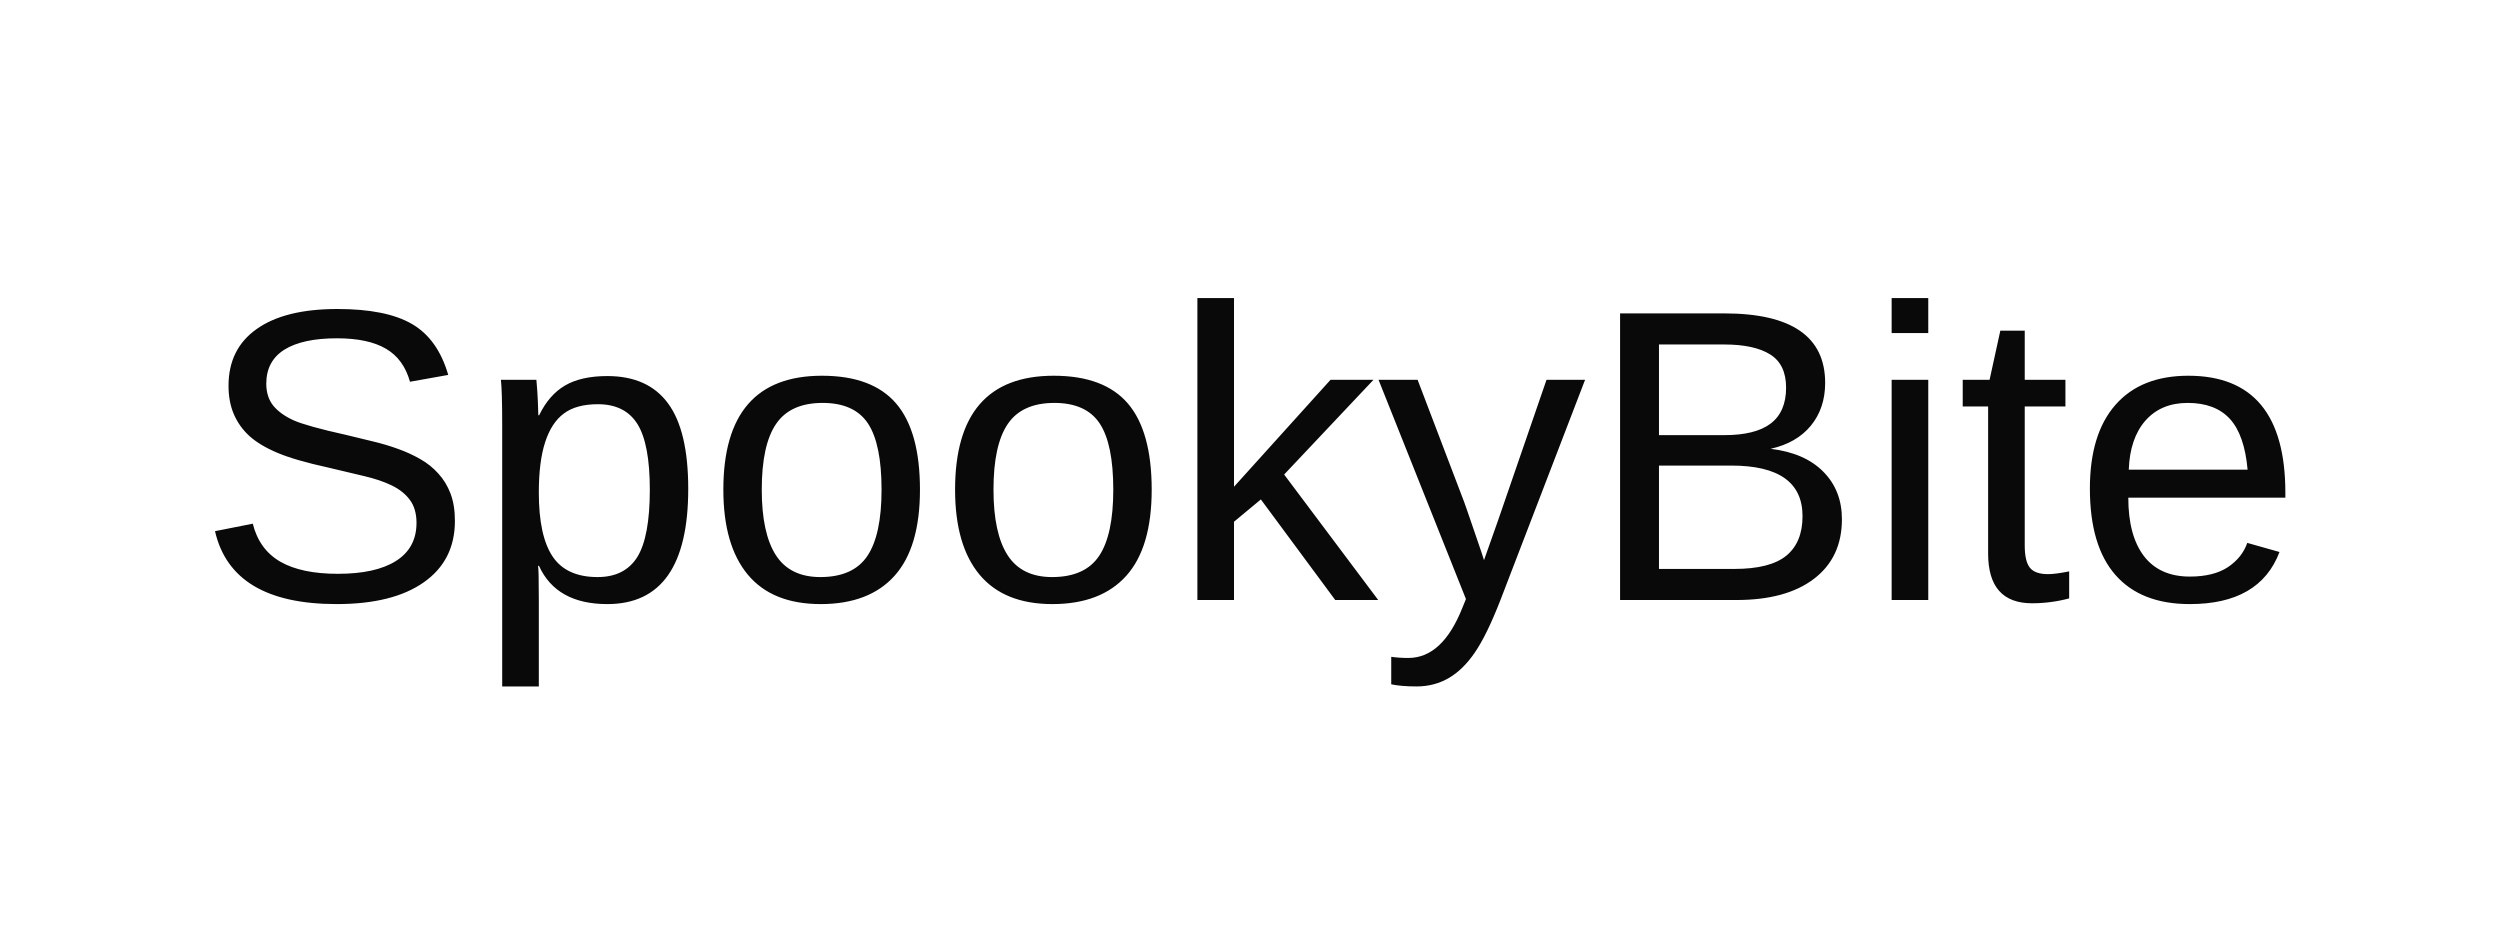
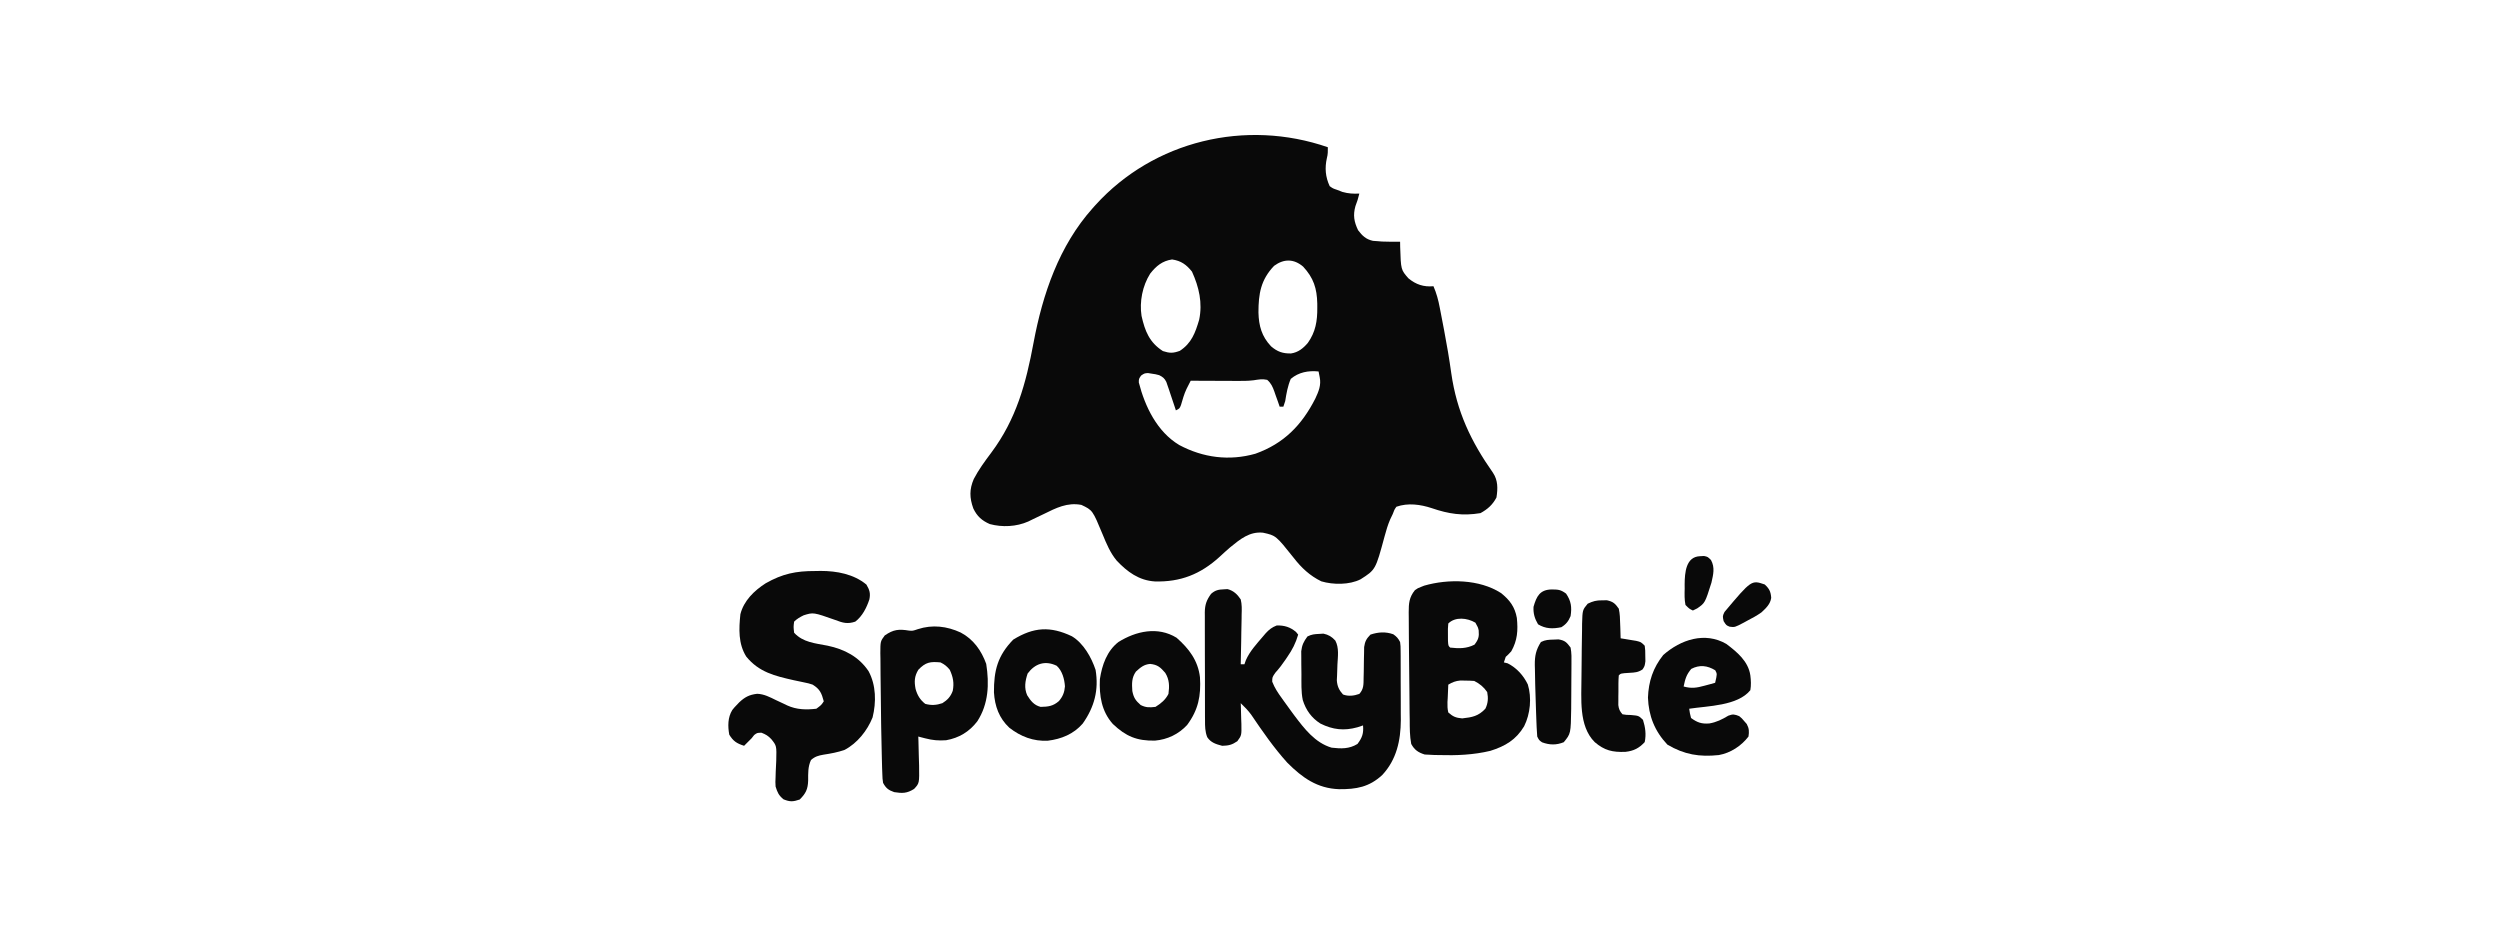
- <svg xmlns="http://www.w3.org/2000/svg" width="240" height="90" viewBox="0 0 240 90">
-   <text x="120.0" y="57.6" text-anchor="middle" fill="#090909" font-family="Arial,sans-serif" font-size="40.0" font-weight="500">SpookyBite</text>
+ <svg xmlns="http://www.w3.org/2000/svg" width="240" height="90" viewBox="0 0 240 90" role="img" aria-label="SpookyBite">
+   <g transform="translate(68.943,12.000) scale(0.1779)">
+     <path d="M0 0 C0.03 2.08 0.05 3.8 -0.5 5.81 C-1.72 11.15 -1.31 16.04 1 21 C2.75 22.25 2.75 22.25 5 23 C5.95 23.37 6.9 23.74 7.88 24.12 C11.07 25.02 13.7 25.16 17 25 C16.45 27.39 15.79 29.53 14.88 31.81 C13.53 36.7 14.15 40.21 16.31 44.75 C18.58 47.77 20.58 49.69 24.33 50.51 C25.15 50.57 25.97 50.63 26.81 50.69 C27.62 50.75 28.43 50.82 29.27 50.89 C32.52 51.02 35.75 51.02 39 51 C39.01 51.93 39.03 52.86 39.04 53.82 C39.43 66.1 39.43 66.1 43.48 70.73 C47.53 74.1 51.73 75.48 57 75 C58.65 78.79 59.64 82.52 60.4 86.57 C60.46 86.88 60.46 86.88 60.77 88.47 C61.17 90.5 61.55 92.53 61.94 94.56 C62.21 95.97 62.48 97.38 62.75 98.78 C64.22 106.5 65.54 114.22 66.62 122 C69.57 142.61 77.15 158.65 89.1 175.65 C91.86 179.77 91.75 184.21 91 189 C88.93 192.93 86.24 195.32 82.38 197.44 C72.78 199.04 65.24 197.89 56.14 194.78 C50.02 192.75 43.23 191.8 37 194 C35.88 195.62 35.88 195.62 35 198 C34.55 198.95 34.09 199.9 33.62 200.88 C32.35 203.85 31.46 206.86 30.62 209.99 C25.76 228 25.76 228 17.65 233.16 C11.68 236.2 2.88 236.16 -3.52 234.25 C-9.63 231.27 -14.25 226.97 -18.38 221.62 C-28 209.54 -28 209.54 -35 208 C-42.28 207.28 -47.31 211.52 -52.68 215.88 C-54.65 217.55 -56.54 219.3 -58.44 221.06 C-68.72 230.43 -79.54 234.69 -93.34 234.31 C-101.91 233.78 -108.26 229.12 -114 223 C-117.45 218.78 -119.43 214.02 -121.48 209.03 C-126.94 195.86 -126.94 195.86 -133 193 C-140.59 191.55 -146.65 194.65 -153.31 197.94 C-155.24 198.87 -157.18 199.79 -159.11 200.71 C-159.96 201.13 -160.8 201.54 -161.67 201.97 C-168.07 204.8 -175.68 205.16 -182.42 203.35 C-186.7 201.47 -189.29 199.15 -191.31 194.92 C-193.36 189.2 -193.49 184.65 -191.06 179.04 C-188.42 173.97 -185.06 169.4 -181.63 164.84 C-168.09 146.68 -162.9 127.52 -158.8 105.46 C-153.91 79.27 -145.02 53.2 -127 33 C-126.46 32.4 -125.93 31.79 -125.37 31.17 C-93.86 -3.53 -44.33 -15.36 0 0 Z M-95.87 68.21 C-100.04 74.81 -101.72 83.36 -100.53 91.02 C-98.68 99.21 -96.33 105.29 -89 110 C-85.28 111.19 -83.56 111.2 -79.88 109.88 C-73.52 105.73 -71.49 100.05 -69.43 93.07 C-67.53 83.98 -69.53 75.42 -73.31 67.12 C-76.32 63.34 -79.24 61.25 -84.06 60.56 C-89.36 61.35 -92.64 64.1 -95.87 68.21 Z M-29 64 C-36.21 71.53 -37.44 79.12 -37.44 89.16 C-37.27 96.35 -35.68 102.12 -30.62 107.45 C-27.21 110.35 -24.35 111.36 -19.87 111.28 C-15.99 110.7 -13.31 108.53 -10.81 105.61 C-6.6 99.71 -5.63 93.72 -5.69 86.62 C-5.69 85.87 -5.7 85.11 -5.7 84.33 C-5.88 76.17 -7.69 70.49 -13.33 64.42 C-18.35 60.14 -23.72 60.13 -29 64 Z M-20 125 C-21.67 128.91 -22.34 132.82 -23 137 C-23.16 137.5 -23.16 137.5 -24 140 C-24.66 140 -25.32 140 -26 140 C-26.31 139.08 -26.63 138.17 -26.95 137.23 C-27.38 136.03 -27.82 134.83 -28.25 133.62 C-28.45 133.02 -28.66 132.42 -28.87 131.8 C-29.81 129.22 -30.63 127.32 -32.73 125.52 C-35.36 124.92 -37.42 125.35 -40.05 125.75 C-43.26 126.16 -46.45 126.12 -49.68 126.1 C-50.38 126.1 -51.08 126.09 -51.81 126.09 C-54.02 126.09 -56.23 126.08 -58.44 126.06 C-59.95 126.06 -61.46 126.05 -62.97 126.05 C-66.64 126.04 -70.32 126.02 -74 126 C-74.48 126.94 -74.95 127.88 -75.45 128.84 C-75.71 129.37 -75.98 129.9 -76.26 130.44 C-77.59 133.23 -78.38 136.19 -79.25 139.14 C-80 141 -80 141 -82 142 C-82.18 141.44 -82.36 140.89 -82.55 140.31 C-83.36 137.87 -84.18 135.44 -85 133 C-85.25 132.24 -85.5 131.48 -85.76 130.69 C-86.01 129.99 -86.25 129.29 -86.5 128.56 C-86.72 127.92 -86.93 127.29 -87.16 126.63 C-88.18 124.64 -89.01 124 -91 123 C-92.94 122.48 -92.94 122.48 -95 122.19 C-95.68 122.08 -96.36 121.97 -97.06 121.86 C-99 122 -99 122 -100.79 123.23 C-102 125 -102 125 -102 126.95 C-98.65 140.02 -92.12 153.54 -80.17 160.7 C-67.29 167.56 -53.21 169.4 -39.06 165.38 C-23.71 159.89 -14.04 149.94 -6.77 135.65 C-4.97 131.8 -3.52 128.38 -4.38 124.12 C-4.48 123.61 -4.48 123.61 -5 121 C-10.49 120.44 -15.69 121.37 -20 125 Z " fill="#090909" transform="translate(329,12)" />
+     <path d="M0 0 C0.35 -0.02 0.35 -0.02 2.12 -0.11 C4.12 0.31 4.12 0.31 5.88 2.05 C8.12 6.13 7.11 9.92 6.12 14.31 C2.67 25.24 2.67 25.24 -1.55 28.16 C-2.32 28.54 -3.08 28.92 -3.88 29.31 C-5.85 28.36 -5.85 28.36 -7.88 26.31 C-8.48 23.39 -8.39 20.53 -8.31 17.56 C-8.32 16.78 -8.33 15.99 -8.33 15.18 C-8.27 8.83 -7.68 0.27 0 0 Z " fill="#090909" transform="translate(529.875,232.6875)" />
+     <path d="M0 0 C0.99 -0.02 1.98 -0.03 3 -0.05 C11.59 -0.05 20.8 1.64 27.62 7.31 C29.33 10.2 29.89 11.95 29.24 15.27 C27.75 19.78 25.47 24.37 21.62 27.31 C17.45 28.72 14.92 27.99 10.88 26.44 C-1 22.25 -1 22.25 -6.23 23.89 C-8.14 24.81 -9.87 25.8 -11.38 27.31 C-11.75 30.12 -11.75 30.12 -11.38 33.31 C-6.57 38.55 0 38.98 6.7 40.29 C15.78 42.22 23.58 46.24 28.82 54.1 C32.86 61.62 32.98 70.81 30.96 79 C28.12 86.11 22.71 92.93 15.86 96.52 C12.19 97.82 8.36 98.51 4.51 99.1 C1.71 99.58 -0.11 100.08 -2.27 101.97 C-3.97 105.58 -3.81 109.18 -3.81 113.09 C-3.96 117.73 -5.09 120.07 -8.38 123.31 C-11.95 124.53 -13.62 124.62 -17.12 123.19 C-19.76 120.99 -20.34 119.56 -21.38 116.31 C-21.52 113.82 -21.52 113.82 -21.39 111.22 C-21.37 110.27 -21.34 109.32 -21.31 108.35 C-21.23 106.37 -21.14 104.39 -21.03 102.42 C-20.82 94.3 -20.82 94.3 -23.72 90.69 C-25.51 88.85 -26.55 88.24 -29 87.25 C-31.37 87.31 -31.37 87.31 -32.94 88.5 C-33.41 89.1 -33.89 89.7 -34.38 90.31 C-35.71 91.65 -37.04 92.98 -38.38 94.31 C-42.33 93.03 -44.21 91.86 -46.38 88.31 C-47.2 83.79 -47.23 79 -44.75 75 C-43.64 73.62 -43.64 73.62 -42.38 72.31 C-41.93 71.84 -41.48 71.36 -41.02 70.88 C-38 68.03 -35.6 66.75 -31.34 66.25 C-27.58 66.37 -24.45 68.06 -21.12 69.69 C-19.72 70.34 -18.32 71 -16.92 71.65 C-16.31 71.94 -15.7 72.24 -15.07 72.54 C-9.99 74.85 -4.87 74.95 0.62 74.31 C3.31 72.31 3.31 72.31 4.62 70.31 C3.44 65.87 2.54 63.75 -1.38 61.31 C-3.6 60.59 -3.6 60.59 -6.01 60.1 C-6.89 59.91 -7.78 59.72 -8.69 59.53 C-9.62 59.33 -10.54 59.14 -11.5 58.94 C-21.71 56.64 -30.36 54.61 -37.22 46.16 C-41.57 39.22 -41.2 31.23 -40.38 23.31 C-38.53 16 -32.92 10.58 -26.72 6.61 C-17.59 1.44 -10.39 -0.03 0 0 Z " fill="#090909" transform="translate(52.375,240.6875)" />
+     <path d="M0 0 C4.72 3.72 7.54 7.5 8.6 13.46 C9.28 20.19 8.94 25.52 5.6 31.46 C3.98 33.21 3.98 33.21 2.6 34.46 C2.27 35.45 1.94 36.44 1.6 37.46 C2.28 37.62 2.96 37.79 3.66 37.96 C8.52 40.44 12.15 44.45 14.53 49.38 C16.69 56.52 15.88 65.24 12.53 71.91 C8.18 79.18 2.4 82.64 -5.7 85.18 C-14.78 87.37 -24.1 87.74 -33.4 87.46 C-33.85 87.45 -33.85 87.45 -36.14 87.41 C-37.01 87.36 -37.88 87.32 -38.77 87.27 C-39.54 87.23 -40.32 87.2 -41.11 87.16 C-44.6 86.09 -46.69 84.64 -48.4 81.46 C-49.21 77.19 -49.2 72.91 -49.21 68.58 C-49.23 67.25 -49.25 65.92 -49.28 64.59 C-49.34 60.77 -49.36 56.95 -49.38 53.12 C-49.4 50.24 -49.43 47.36 -49.47 44.48 C-49.54 39.16 -49.59 33.84 -49.63 28.52 C-49.64 26.4 -49.66 24.28 -49.68 22.16 C-49.71 19.15 -49.72 16.14 -49.73 13.14 C-49.74 12.23 -49.75 11.33 -49.76 10.4 C-49.75 5.59 -49.54 2.36 -46.4 -1.54 C-44.79 -2.65 -44.79 -2.65 -43.09 -3.29 C-42.53 -3.51 -41.98 -3.74 -41.41 -3.96 C-28.38 -7.71 -11.58 -7.45 0 0 Z M-28.4 16.46 C-28.63 19.24 -28.63 19.24 -28.59 22.52 C-28.58 23.6 -28.57 24.69 -28.57 25.8 C-28.4 28.46 -28.4 28.46 -27.4 29.46 C-22.61 30 -18.62 30.07 -14.27 27.89 C-12.12 25.09 -11.69 23.61 -12 20.14 C-12.4 18.46 -12.4 18.46 -13.77 16.02 C-18.14 13.42 -24.64 12.7 -28.4 16.46 Z M-28.4 49.46 C-28.53 51.9 -28.63 54.33 -28.71 56.77 C-28.75 57.46 -28.79 58.15 -28.84 58.86 C-28.89 60.84 -28.86 62.53 -28.4 64.46 C-25.87 66.73 -24.27 67.38 -20.9 67.67 C-15.5 67.07 -12.18 66.48 -8.4 62.46 C-6.92 59.5 -6.77 56.65 -7.4 53.46 C-9.22 50.78 -11.49 48.91 -14.4 47.46 C-16.02 47.34 -17.65 47.28 -19.27 47.27 C-20.14 47.26 -21 47.24 -21.89 47.23 C-24.52 47.47 -26.14 48.13 -28.4 49.46 Z " fill="#090909" transform="translate(422.3984,252.543)" />
+     <path d="M0 0 C2.47 2.27 3.27 3.87 3.51 7.24 C3.02 10.65 0.69 12.77 -1.75 15.06 C-4.16 16.78 -6.68 18.15 -9.31 19.5 C-9.97 19.86 -10.63 20.23 -11.31 20.6 C-16.14 23.14 -16.14 23.14 -18.88 22.8 C-20.75 22.06 -20.75 22.06 -22.18 19.77 C-22.75 17.06 -22.75 17.06 -21.7 14.85 C-7.15 -2.44 -7.15 -2.44 0 0 Z " fill="#090909" transform="translate(564.75,247.9375)" />
+     <path d="M0 0 C0.33 -0.02 0.33 -0.02 1.99 -0.12 C5.26 0.73 7.29 2.7 9.12 5.44 C9.79 8.17 9.71 10.78 9.61 13.58 C9.61 14.35 9.6 15.12 9.59 15.91 C9.56 18.36 9.5 20.8 9.44 23.25 C9.41 24.91 9.39 26.58 9.37 28.24 C9.31 32.31 9.23 36.37 9.12 40.44 C9.79 40.44 10.44 40.44 11.12 40.44 C11.38 39.72 11.63 38.99 11.89 38.25 C14.05 33.34 17.67 29.5 21.12 25.44 C21.61 24.87 22.09 24.3 22.59 23.71 C24.44 21.69 25.99 20.49 28.56 19.5 C32.66 19.4 35.88 20.36 39 23.06 C39.37 23.52 39.74 23.97 40.12 24.44 C38.79 29.04 36.97 32.58 34.25 36.5 C33.91 37 33.57 37.51 33.22 38.03 C31.52 40.52 29.85 42.75 27.8 45 C26.12 47.44 26.12 47.44 26.12 49.86 C27.41 53.17 29.17 55.82 31.25 58.69 C31.66 59.26 32.06 59.83 32.48 60.41 C33.68 62.1 34.9 63.77 36.12 65.44 C36.75 66.3 37.38 67.15 38.03 68.04 C43.45 75.2 49.18 82.77 58.12 85.44 C63.22 86.04 67.66 86.2 72.12 83.44 C74.71 80.02 75.49 77.7 75.12 73.44 C74.63 73.6 74.63 73.6 72.12 74.44 C64.92 76.45 58.82 75.78 52.12 72.44 C47.3 69.37 44.28 65.16 42.59 59.71 C41.66 55.17 41.9 50.49 41.88 45.87 C41.88 44.01 41.84 42.14 41.81 40.28 C41.81 39.08 41.8 37.89 41.8 36.69 C41.79 35.61 41.78 34.53 41.77 33.42 C42.17 30.03 43.11 28.16 45.12 25.44 C47.4 24.3 48.91 24.17 51.44 24.06 C52.2 24.01 52.96 23.96 53.74 23.91 C56.51 24.52 58.24 25.54 60.16 27.65 C62.26 31.56 61.53 36.19 61.31 40.5 C61.23 42.47 61.17 44.44 61.11 46.41 C61.06 47.28 61.02 48.15 60.98 49.04 C61.17 52.24 62.17 54.39 64.31 56.75 C67.22 57.85 70.22 57.48 73.12 56.44 C75.54 53.79 75.39 51.29 75.43 47.82 C75.46 46.72 75.48 45.62 75.51 44.48 C75.54 42.16 75.58 39.85 75.6 37.53 C75.63 36.43 75.66 35.33 75.68 34.19 C75.7 33.18 75.71 32.18 75.72 31.14 C76.18 28.04 76.95 26.67 79.12 24.44 C83.34 23.03 87.26 22.78 91.44 24.25 C93.3 25.56 94.07 26.43 95.12 28.44 C95.39 30.66 95.39 30.66 95.4 33.29 C95.41 34.27 95.42 35.26 95.43 36.27 C95.43 37.34 95.43 38.4 95.43 39.5 C95.43 40.6 95.43 41.7 95.44 42.84 C95.44 45.18 95.45 47.51 95.44 49.85 C95.43 52.81 95.45 55.78 95.48 58.74 C95.49 61.6 95.49 64.46 95.49 67.31 C95.5 68.36 95.51 69.41 95.52 70.49 C95.45 81.57 93.24 91.86 85.53 100.16 C78.48 106.71 71.49 107.94 62.12 107.85 C50.44 107.42 42.36 101.7 34.26 93.56 C27.02 85.56 20.76 76.52 14.73 67.59 C13.04 65.32 11.18 63.39 9.12 61.44 C9.14 61.7 9.14 61.7 9.19 63.03 C9.27 65.41 9.32 67.8 9.38 70.19 C9.39 70.6 9.39 70.6 9.48 72.69 C9.58 78.82 9.58 78.82 7.29 81.96 C4.42 83.92 2.61 84.37 -0.88 84.44 C-4.18 83.59 -7.02 82.73 -8.95 79.79 C-10.15 76.73 -10.16 73.88 -10.15 70.64 C-10.15 69.96 -10.16 69.29 -10.17 68.59 C-10.18 66.36 -10.18 64.14 -10.18 61.91 C-10.18 60.36 -10.18 58.81 -10.19 57.25 C-10.2 54 -10.2 50.75 -10.19 47.5 C-10.18 43.34 -10.2 39.18 -10.23 35.02 C-10.24 31.82 -10.24 28.61 -10.24 25.41 C-10.24 23.88 -10.24 22.34 -10.25 20.81 C-10.27 18.66 -10.26 16.51 -10.25 14.37 C-10.25 13.74 -10.26 13.11 -10.27 12.46 C-10.22 8.3 -9.32 5.78 -6.88 2.44 C-4.68 0.49 -2.91 0.1 0 0 Z " fill="#090909" transform="translate(272.875,250.5625)" />
+     <path d="M0 0 C3.56 0.06 4.75 0.1 7.69 2.25 C10.43 6.3 10.87 9.55 10.12 14.38 C8.99 17.14 7.69 18.82 5.12 20.38 C0.52 21.34 -3.38 21.29 -7.44 18.81 C-9.27 15.7 -10.08 12.96 -9.88 9.38 C-8.24 3.6 -6.39 0.09 0 0 Z " fill="#090909" transform="translate(449.875,250.625)" />
+     <path d="M0 0 C0.42 -0.01 0.42 -0.01 2.54 -0.03 C5.88 0.71 6.97 1.69 8.94 4.5 C9.55 7.25 9.63 9.94 9.69 12.75 C9.72 13.5 9.75 14.24 9.78 15.01 C9.85 16.84 9.89 18.67 9.94 20.5 C10.71 20.62 11.48 20.74 12.27 20.87 C13.28 21.03 14.28 21.2 15.31 21.38 C16.31 21.54 17.31 21.7 18.34 21.87 C20.94 22.5 20.94 22.5 22.94 24.5 C23.24 27 23.24 27 23.25 29.94 C23.27 30.91 23.28 31.87 23.3 32.87 C22.94 35.5 22.94 35.5 21.74 37.31 C19.38 38.87 17.62 38.97 14.81 39.12 C10.02 39.42 10.02 39.42 8.94 40.5 C8.69 43.45 8.75 46.42 8.75 49.38 C8.74 49.79 8.74 49.79 8.71 51.89 C8.71 52.68 8.71 53.48 8.71 54.3 C8.7 54.67 8.7 54.67 8.69 56.52 C8.97 58.74 9.46 59.83 10.94 61.5 C13 61.84 13 61.84 15.38 61.88 C19.68 62.25 19.68 62.25 22 64.5 C23.28 68.58 23.8 72.27 22.94 76.5 C19.86 79.82 17.03 81.26 12.52 81.77 C5.58 82.03 1.25 81.06 -4.06 76.5 C-12.85 67.71 -11.16 52.81 -11.19 41.25 C-11.17 38.37 -11.14 35.49 -11.1 32.62 C-11.08 30.45 -11.05 28.29 -11.04 26.13 C-11.01 22.71 -10.95 19.29 -10.88 15.88 C-10.87 14.8 -10.86 13.73 -10.86 12.62 C-10.64 5.19 -10.64 5.19 -7.83 1.82 C-4.96 0.45 -3.16 -0.04 0 0 Z " fill="#090909" transform="translate(477.0625,256.5)" />
+     <path d="M0 0 C6.83 3.61 11.14 9.65 13.77 16.92 C15.48 27.73 15.02 38.58 8.95 47.91 C4.64 53.55 -0.91 56.89 -7.89 58.12 C-11.97 58.41 -15.16 58.13 -19.11 57.1 C-19.82 56.92 -20.53 56.73 -21.26 56.55 C-21.8 56.4 -22.33 56.26 -22.89 56.12 C-22.86 56.85 -22.83 57.58 -22.81 58.33 C-22.72 61.06 -22.66 63.79 -22.61 66.52 C-22.57 68.28 -22.51 70.04 -22.45 71.79 C-22.31 81.33 -22.31 81.33 -25.15 84.39 C-28.99 86.82 -31.5 86.82 -35.89 86.12 C-38.97 85.06 -40.37 83.97 -41.89 81.12 C-42.21 78.88 -42.21 78.88 -42.3 76.17 C-42.32 75.64 -42.32 75.64 -42.42 72.98 C-42.45 71.79 -42.48 70.61 -42.51 69.43 C-42.53 68.83 -42.55 68.22 -42.56 67.6 C-42.71 62.44 -42.8 57.28 -42.89 52.12 C-42.9 51.15 -42.92 50.19 -42.94 49.2 C-43.05 42.74 -43.12 36.29 -43.17 29.83 C-43.19 27.65 -43.21 25.46 -43.25 23.28 C-43.29 20.18 -43.3 17.09 -43.31 13.99 C-43.33 13.05 -43.35 12.11 -43.37 11.15 C-43.34 4.73 -43.34 4.73 -41 1.58 C-36.24 -1.71 -33.38 -1.94 -27.84 -1.04 C-25.89 -0.88 -25.89 -0.88 -23.14 -1.82 C-15.26 -4.39 -7.43 -3.44 0 0 Z M-22.89 20.12 C-25.01 23.68 -25.11 26.45 -24.36 30.41 C-23.4 33.85 -21.94 36.29 -19.14 38.49 C-15.86 39.4 -13.06 39.2 -9.89 38.12 C-7.14 36.42 -5.38 34.5 -4.29 31.44 C-3.48 27.25 -4.1 24.04 -5.89 20.12 C-7.5 18.17 -8.63 17.25 -10.89 16.12 C-16.36 15.6 -18.93 15.94 -22.89 20.12 Z " fill="#090909" transform="translate(130.8867,273.8828)" />
+     <path d="M0 0 C6.23 3.73 10.54 11.35 12.8 18.16 C14.58 29.03 12.15 38.18 5.86 47.1 C0.96 52.78 -5.67 55.47 -12.96 56.36 C-20.74 56.79 -27.65 54.13 -33.75 49.36 C-39.28 44.21 -41.61 37.71 -42.05 30.28 C-42.12 18.47 -40.08 10.48 -31.63 1.8 C-20.56 -5 -11.64 -5.52 0 0 Z M-23.88 20.11 C-25.21 24.1 -25.85 27.9 -24.12 31.83 C-22.23 34.86 -20.46 37.19 -16.88 38.11 C-12.79 38.04 -10.12 37.72 -7 34.98 C-4.92 32.58 -3.99 30.24 -3.74 27.02 C-4.03 23.04 -5.18 18.64 -8.21 15.91 C-14.55 12.87 -19.94 14.81 -23.88 20.11 Z " fill="#090909" transform="translate(190.8789,275.8906)" />
+     <path d="M0 0 C6.69 5.9 11.55 12.24 12.62 21.31 C13.25 31.29 11.74 38.94 5.7 47.07 C1.08 52.07 -4.92 54.92 -11.67 55.52 C-21.38 55.7 -27.31 53.26 -34.39 46.54 C-40.5 39.69 -41.8 31.3 -41.38 22.31 C-40.21 14.7 -37.61 7.17 -31.38 2.31 C-21.91 -3.58 -10.18 -6.25 0 0 Z M-21.94 18.27 C-24.3 21.63 -24.13 24.75 -23.88 28.75 C-23.16 32.38 -22.14 33.87 -19.38 36.31 C-16.47 37.76 -14.6 37.68 -11.38 37.31 C-8.41 35.47 -5.95 33.45 -4.38 30.31 C-3.8 26.14 -3.85 22.57 -6.12 18.94 C-8.69 15.94 -10.33 14.51 -14.27 14.13 C-17.66 14.42 -19.47 16.03 -21.94 18.27 Z " fill="#090909" transform="translate(247.375,276.6875)" />
+     <path d="M0 0 C5.82 4.39 11.91 9.38 13 17 C13.34 19.75 13.47 22.26 13 25 C6.11 33.5 -9.91 33.46 -20 35 C-19.66 37.38 -19.66 37.38 -19 40 C-15.63 42.46 -13.28 43.27 -9.12 42.94 C-5.27 42.29 -2.2 40.74 1.14 38.74 C3.55 37.78 4.62 38.03 7 39 C8.48 40.23 8.48 40.23 9.75 41.75 C10.18 42.24 10.61 42.73 11.05 43.23 C12.37 45.69 12.39 47.25 12 50 C8.09 55.1 2.32 58.87 -4 60 C-14.44 61.11 -22.62 59.77 -31.75 54.38 C-38.6 47.14 -41.9 38.87 -42.25 29 C-41.94 20.26 -39.5 12.9 -34 6 C-24.54 -2.32 -11.56 -6.65 0 0 Z M-18.88 13.5 C-21.56 16.66 -22.15 18.97 -23 23 C-18.77 24.19 -15.9 23.72 -11.69 22.56 C-10.62 22.28 -9.55 21.99 -8.45 21.69 C-8.05 21.58 -8.05 21.58 -6 21 C-4.88 16.22 -4.88 16.22 -5.94 14.25 C-10.23 11.65 -14.41 11.17 -18.88 13.5 Z " fill="#090909" transform="translate(544,280)" />
+     <path d="M0 0 C0.86 -0.04 1.73 -0.07 2.62 -0.11 C6.1 0.48 7.02 1.48 9.12 4.31 C9.7 7.26 9.64 10.15 9.59 13.14 C9.59 13.57 9.59 13.57 9.58 15.75 C9.58 17.57 9.56 19.39 9.54 21.21 C9.5 23.97 9.5 26.73 9.5 29.5 C9.49 31.27 9.47 33.05 9.46 34.82 C9.46 35.64 9.46 36.46 9.45 37.3 C9.24 50.73 9.24 50.73 5.44 55.38 C1.43 57 -2.21 56.93 -6.25 55.44 C-7.88 54.31 -7.88 54.31 -8.88 52.31 C-9.03 50.66 -9.12 49.01 -9.19 47.35 C-9.23 46.33 -9.28 45.31 -9.32 44.26 C-9.34 43.71 -9.34 43.71 -9.44 40.94 C-9.46 40.38 -9.46 40.38 -9.56 37.55 C-9.67 34.14 -9.78 30.73 -9.88 27.31 C-9.91 26.31 -9.94 25.31 -9.97 24.27 C-10.04 21.56 -10.09 18.84 -10.12 16.12 C-10.15 15.32 -10.17 14.51 -10.19 13.68 C-10.22 8.72 -9.57 5.52 -6.88 1.31 C-4.45 0.1 -2.71 0.08 0 0 Z " fill="#090909" transform="translate(450.875,277.6875)" />
+   </g>
</svg>
